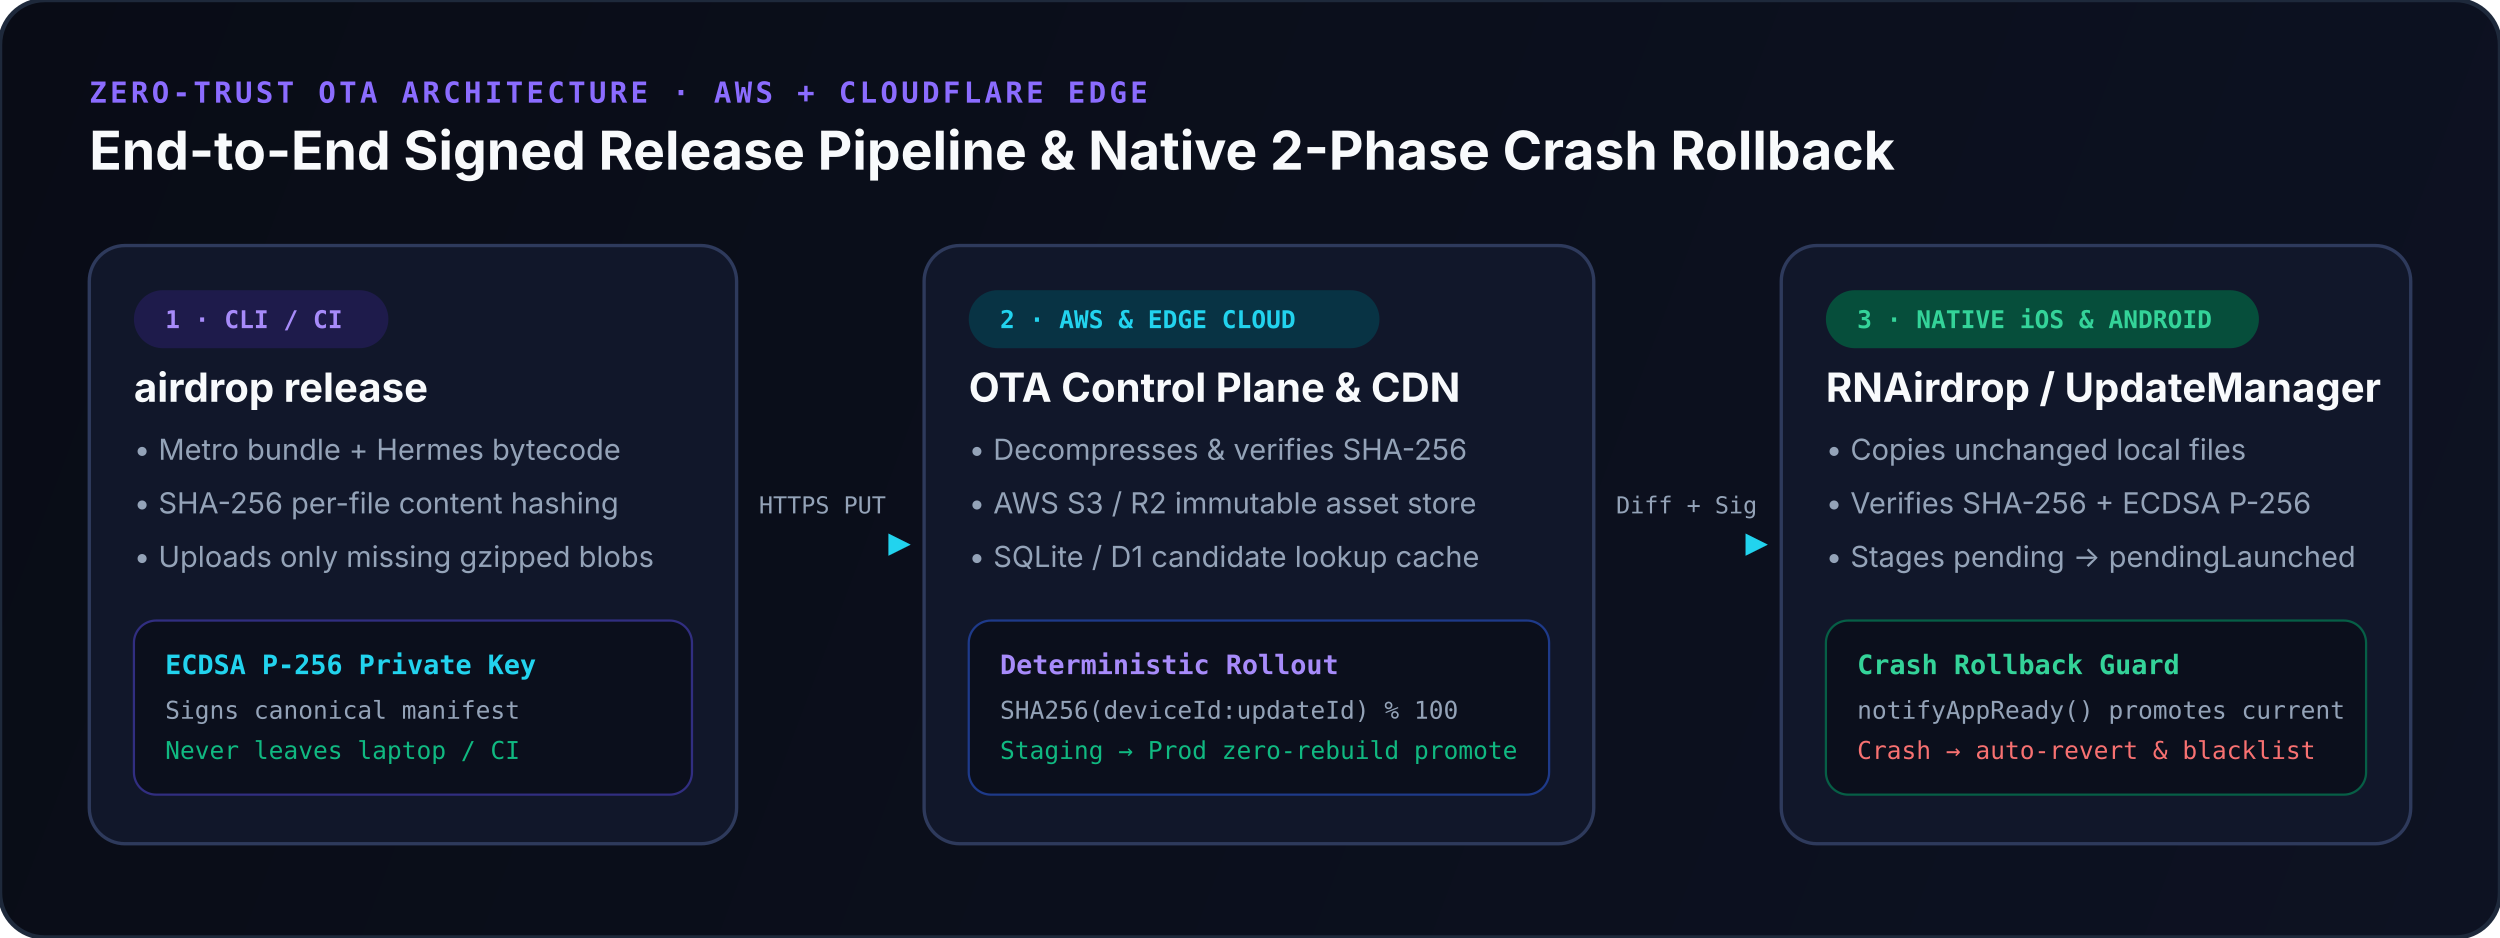
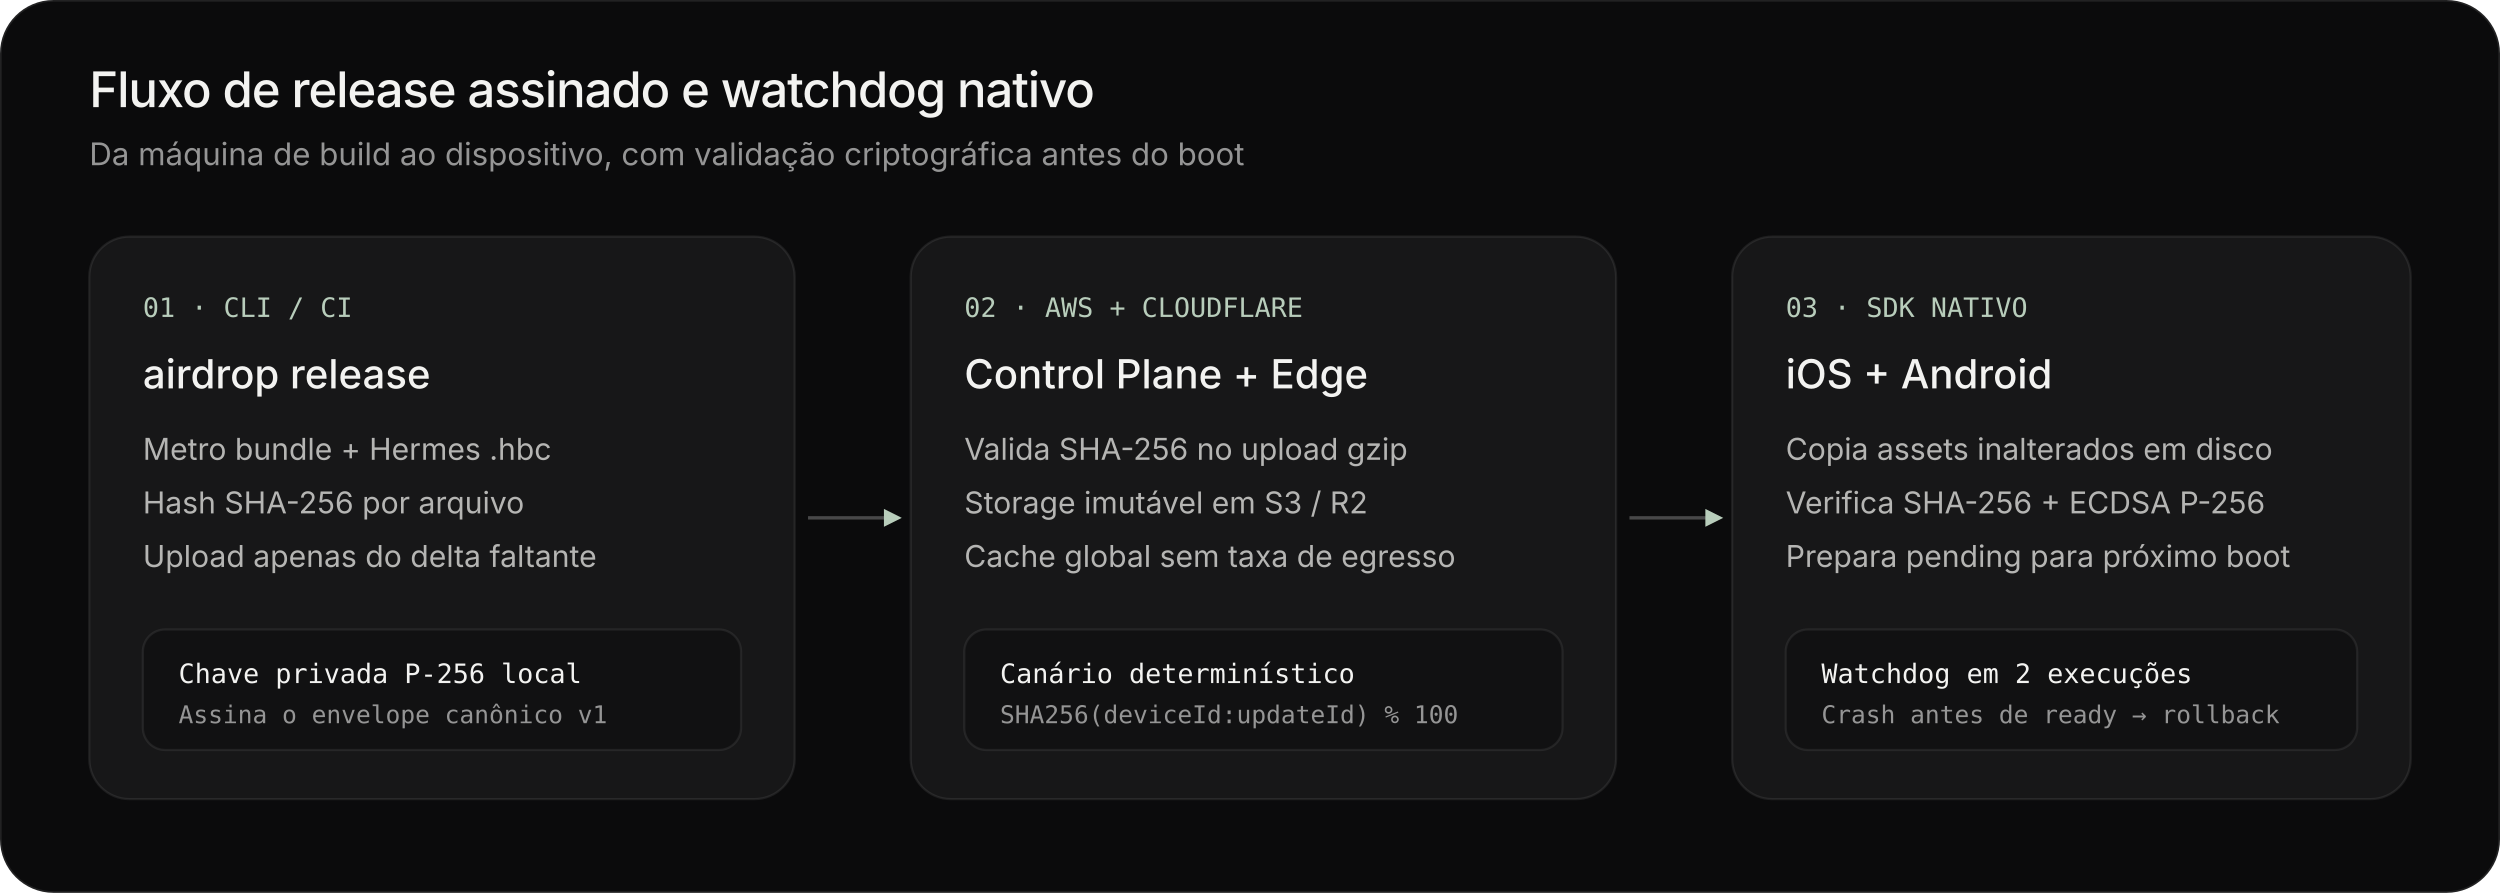
- <svg xmlns="http://www.w3.org/2000/svg" viewBox="0 0 1120 420" fill="none">
-   <defs>
-     <linearGradient id="ar-bg" x1="0" y1="0" x2="1120" y2="420" gradientUnits="userSpaceOnUse">
-       <stop offset="0%" stop-color="#090C16" />
-       <stop offset="100%" stop-color="#0D1222" />
-     </linearGradient>
-     <linearGradient id="ar-accent" x1="0" y1="0" x2="1" y2="1">
-       <stop offset="0%" stop-color="#8B6CFF" />
-       <stop offset="100%" stop-color="#22D3EE" />
-     </linearGradient>
-   </defs>
-   <rect width="1120" height="420" rx="20" fill="url(#ar-bg)" stroke="#1E293B" stroke-width="2" />
-   <text x="40" y="46" font-family="ui-monospace, SFMono-Regular, Menlo, monospace" font-size="13" font-weight="700" letter-spacing="1.5" fill="#8B6CFF">ZERO-TRUST OTA ARCHITECTURE · AWS + CLOUDFLARE EDGE</text>
-   <text x="40" y="76" font-family="Inter, -apple-system, sans-serif" font-size="24" font-weight="700" fill="#F8FAFC">End-to-End Signed Release Pipeline &amp; Native 2-Phase Crash Rollback</text>
-   <rect x="40" y="110" width="290" height="268" rx="16" fill="#11172A" stroke="#2E3A5C" stroke-width="1.5" />
-   <rect x="60" y="130" width="114" height="26" rx="13" fill="#1E1B4B" />
-   <text x="74" y="147" font-family="ui-monospace, monospace" font-size="11" font-weight="700" fill="#A78BFA">1 · CLI / CI</text>
-   <text x="60" y="180" font-family="Inter, sans-serif" font-size="18" font-weight="700" fill="#F8FAFC">airdrop release</text>
-   <text x="60" y="206" font-family="Inter, sans-serif" font-size="13" fill="#94A3B8">• Metro bundle + Hermes bytecode</text>
-   <text x="60" y="230" font-family="Inter, sans-serif" font-size="13" fill="#94A3B8">• SHA-256 per-file content hashing</text>
-   <text x="60" y="254" font-family="Inter, sans-serif" font-size="13" fill="#94A3B8">• Uploads only missing gzipped blobs</text>
-   <rect x="60" y="278" width="250" height="78" rx="10" fill="#0B0F1C" stroke="#312E81" stroke-width="1" />
-   <text x="74" y="302" font-family="ui-monospace, monospace" font-size="12" font-weight="700" fill="#22D3EE">ECDSA P-256 Private Key</text>
-   <text x="74" y="322" font-family="ui-monospace, monospace" font-size="11" fill="#94A3B8">Signs canonical manifest</text>
-   <text x="74" y="340" font-family="ui-monospace, monospace" font-size="11" fill="#10B981">Never leaves laptop / CI</text>
-   <path d="M336 244H398" stroke="url(#ar-accent)" stroke-width="2.5" stroke-dasharray="5 4" />
-   <polygon points="398,239 408,244 398,249" fill="#22D3EE" />
-   <text x="340" y="230" font-family="ui-monospace, monospace" font-size="10.5" fill="#94A3B8">HTTPS PUT</text>
-   <rect x="414" y="110" width="300" height="268" rx="16" fill="#11172A" stroke="#2E3A5C" stroke-width="1.5" />
-   <rect x="434" y="130" width="184" height="26" rx="13" fill="#083344" />
-   <text x="448" y="147" font-family="ui-monospace, monospace" font-size="11" font-weight="700" fill="#22D3EE">2 · AWS &amp; EDGE CLOUD</text>
-   <text x="434" y="180" font-family="Inter, sans-serif" font-size="18" font-weight="700" fill="#F8FAFC">OTA Control Plane &amp; CDN</text>
-   <text x="434" y="206" font-family="Inter, sans-serif" font-size="13" fill="#94A3B8">• Decompresses &amp; verifies SHA-256</text>
-   <text x="434" y="230" font-family="Inter, sans-serif" font-size="13" fill="#94A3B8">• AWS S3 / R2 immutable asset store</text>
-   <text x="434" y="254" font-family="Inter, sans-serif" font-size="13" fill="#94A3B8">• SQLite / D1 candidate lookup cache</text>
-   <rect x="434" y="278" width="260" height="78" rx="10" fill="#0B0F1C" stroke="#1E3A8A" stroke-width="1" />
-   <text x="448" y="302" font-family="ui-monospace, monospace" font-size="12" font-weight="700" fill="#A78BFA">Deterministic Rollout</text>
-   <text x="448" y="322" font-family="ui-monospace, monospace" font-size="11" fill="#94A3B8">SHA256(deviceId:updateId) % 100</text>
-   <text x="448" y="340" font-family="ui-monospace, monospace" font-size="11" fill="#10B981">Staging → Prod zero-rebuild promote</text>
-   <path d="M720 244H782" stroke="url(#ar-accent)" stroke-width="2.5" stroke-dasharray="5 4" />
-   <polygon points="782,239 792,244 782,249" fill="#22D3EE" />
-   <text x="724" y="230" font-family="ui-monospace, monospace" font-size="10.5" fill="#94A3B8">Diff + Sig</text>
-   <rect x="798" y="110" width="282" height="268" rx="16" fill="#11172A" stroke="#2E3A5C" stroke-width="1.5" />
-   <rect x="818" y="130" width="194" height="26" rx="13" fill="#064E3B" />
-   <text x="832" y="147" font-family="ui-monospace, monospace" font-size="11" font-weight="700" fill="#34D399">3 · NATIVE iOS &amp; ANDROID</text>
-   <text x="818" y="180" font-family="Inter, sans-serif" font-size="18" font-weight="700" fill="#F8FAFC">RNAirdrop / UpdateManager</text>
-   <text x="818" y="206" font-family="Inter, sans-serif" font-size="13" fill="#94A3B8">• Copies unchanged local files</text>
-   <text x="818" y="230" font-family="Inter, sans-serif" font-size="13" fill="#94A3B8">• Verifies SHA-256 + ECDSA P-256</text>
-   <text x="818" y="254" font-family="Inter, sans-serif" font-size="13" fill="#94A3B8">• Stages pending → pendingLaunched</text>
-   <rect x="818" y="278" width="242" height="78" rx="10" fill="#0B0F1C" stroke="#065F46" stroke-width="1" />
-   <text x="832" y="302" font-family="ui-monospace, monospace" font-size="12" font-weight="700" fill="#34D399">Crash Rollback Guard</text>
-   <text x="832" y="322" font-family="ui-monospace, monospace" font-size="11" fill="#94A3B8">notifyAppReady() promotes current</text>
-   <text x="832" y="340" font-family="ui-monospace, monospace" font-size="11" fill="#F87171">Crash → auto-revert &amp; blacklist</text>
+ <svg xmlns="http://www.w3.org/2000/svg" viewBox="0 0 1120 400" fill="none">
+   <rect width="1120" height="400" rx="24" fill="#0B0B0C" stroke="#FFFFFF18" stroke-width="1.5" />
+   <text x="40" y="48" font-family="-apple-system, BlinkMacSystemFont, 'SF Pro Display', system-ui, sans-serif" font-size="22" font-weight="500" letter-spacing="-0.5" fill="#F3F3F1">Fluxo de release assinado e watchdog nativo</text>
+   <text x="40" y="74" font-family="-apple-system, BlinkMacSystemFont, 'SF Pro Text', system-ui, sans-serif" font-size="14" fill="#959595">Da máquina de build ao dispositivo, com validação criptográfica antes do boot</text>
+   <rect x="40" y="106" width="316" height="252" rx="18" fill="#171718" stroke="#FFFFFF14" stroke-width="1" />
+   <text x="64" y="142" font-family="ui-monospace, SFMono-Regular, Menlo, monospace" font-size="12" fill="#B8CDBB">01 · CLI / CI</text>
+   <text x="64" y="174" font-family="-apple-system, BlinkMacSystemFont, sans-serif" font-size="18" font-weight="500" fill="#F3F3F1">airdrop release</text>
+   <text x="64" y="206" font-family="-apple-system, BlinkMacSystemFont, sans-serif" font-size="13.5" fill="#B5B5B3">Metro bundle + Hermes .hbc</text>
+   <text x="64" y="230" font-family="-apple-system, BlinkMacSystemFont, sans-serif" font-size="13.5" fill="#B5B5B3">Hash SHA-256 por arquivo</text>
+   <text x="64" y="254" font-family="-apple-system, BlinkMacSystemFont, sans-serif" font-size="13.5" fill="#B5B5B3">Upload apenas do delta faltante</text>
+   <rect x="64" y="282" width="268" height="54" rx="10" fill="#111112" stroke="#FFFFFF12" stroke-width="1" />
+   <text x="80" y="306" font-family="ui-monospace, monospace" font-size="12" fill="#F3F3F1">Chave privada P-256 local</text>
+   <text x="80" y="324" font-family="ui-monospace, monospace" font-size="11" fill="#959595">Assina o envelope canônico v1</text>
+   <path d="M362 232H398" stroke="#FFFFFF40" stroke-width="1.5" />
+   <polygon points="396,228 404,232 396,236" fill="#B8CDBB" />
+   <rect x="408" y="106" width="316" height="252" rx="18" fill="#171718" stroke="#FFFFFF14" stroke-width="1" />
+   <text x="432" y="142" font-family="ui-monospace, SFMono-Regular, Menlo, monospace" font-size="12" fill="#B8CDBB">02 · AWS + CLOUDFLARE</text>
+   <text x="432" y="174" font-family="-apple-system, BlinkMacSystemFont, sans-serif" font-size="18" font-weight="500" fill="#F3F3F1">Control Plane + Edge</text>
+   <text x="432" y="206" font-family="-apple-system, BlinkMacSystemFont, sans-serif" font-size="13.5" fill="#B5B5B3">Valida SHA-256 no upload gzip</text>
+   <text x="432" y="230" font-family="-apple-system, BlinkMacSystemFont, sans-serif" font-size="13.5" fill="#B5B5B3">Storage imutável em S3 / R2</text>
+   <text x="432" y="254" font-family="-apple-system, BlinkMacSystemFont, sans-serif" font-size="13.5" fill="#B5B5B3">Cache global sem taxa de egresso</text>
+   <rect x="432" y="282" width="268" height="54" rx="10" fill="#111112" stroke="#FFFFFF12" stroke-width="1" />
+   <text x="448" y="306" font-family="ui-monospace, monospace" font-size="12" fill="#F3F3F1">Canário determinístico</text>
+   <text x="448" y="324" font-family="ui-monospace, monospace" font-size="11" fill="#959595">SHA256(deviceId:updateId) % 100</text>
+   <path d="M730 232H766" stroke="#FFFFFF40" stroke-width="1.5" />
+   <polygon points="764,228 772,232 764,236" fill="#B8CDBB" />
+   <rect x="776" y="106" width="304" height="252" rx="18" fill="#171718" stroke="#FFFFFF14" stroke-width="1" />
+   <text x="800" y="142" font-family="ui-monospace, SFMono-Regular, Menlo, monospace" font-size="12" fill="#B8CDBB">03 · SDK NATIVO</text>
+   <text x="800" y="174" font-family="-apple-system, BlinkMacSystemFont, sans-serif" font-size="18" font-weight="500" fill="#F3F3F1">iOS + Android</text>
+   <text x="800" y="206" font-family="-apple-system, BlinkMacSystemFont, sans-serif" font-size="13.5" fill="#B5B5B3">Copia assets inalterados em disco</text>
+   <text x="800" y="230" font-family="-apple-system, BlinkMacSystemFont, sans-serif" font-size="13.5" fill="#B5B5B3">Verifica SHA-256 + ECDSA P-256</text>
+   <text x="800" y="254" font-family="-apple-system, BlinkMacSystemFont, sans-serif" font-size="13.5" fill="#B5B5B3">Prepara pending para próximo boot</text>
+   <rect x="800" y="282" width="256" height="54" rx="10" fill="#111112" stroke="#FFFFFF12" stroke-width="1" />
+   <text x="816" y="306" font-family="ui-monospace, monospace" font-size="12" fill="#F3F3F1">Watchdog em 2 execuções</text>
+   <text x="816" y="324" font-family="ui-monospace, monospace" font-size="11" fill="#959595">Crash antes de ready → rollback</text>
</svg>
